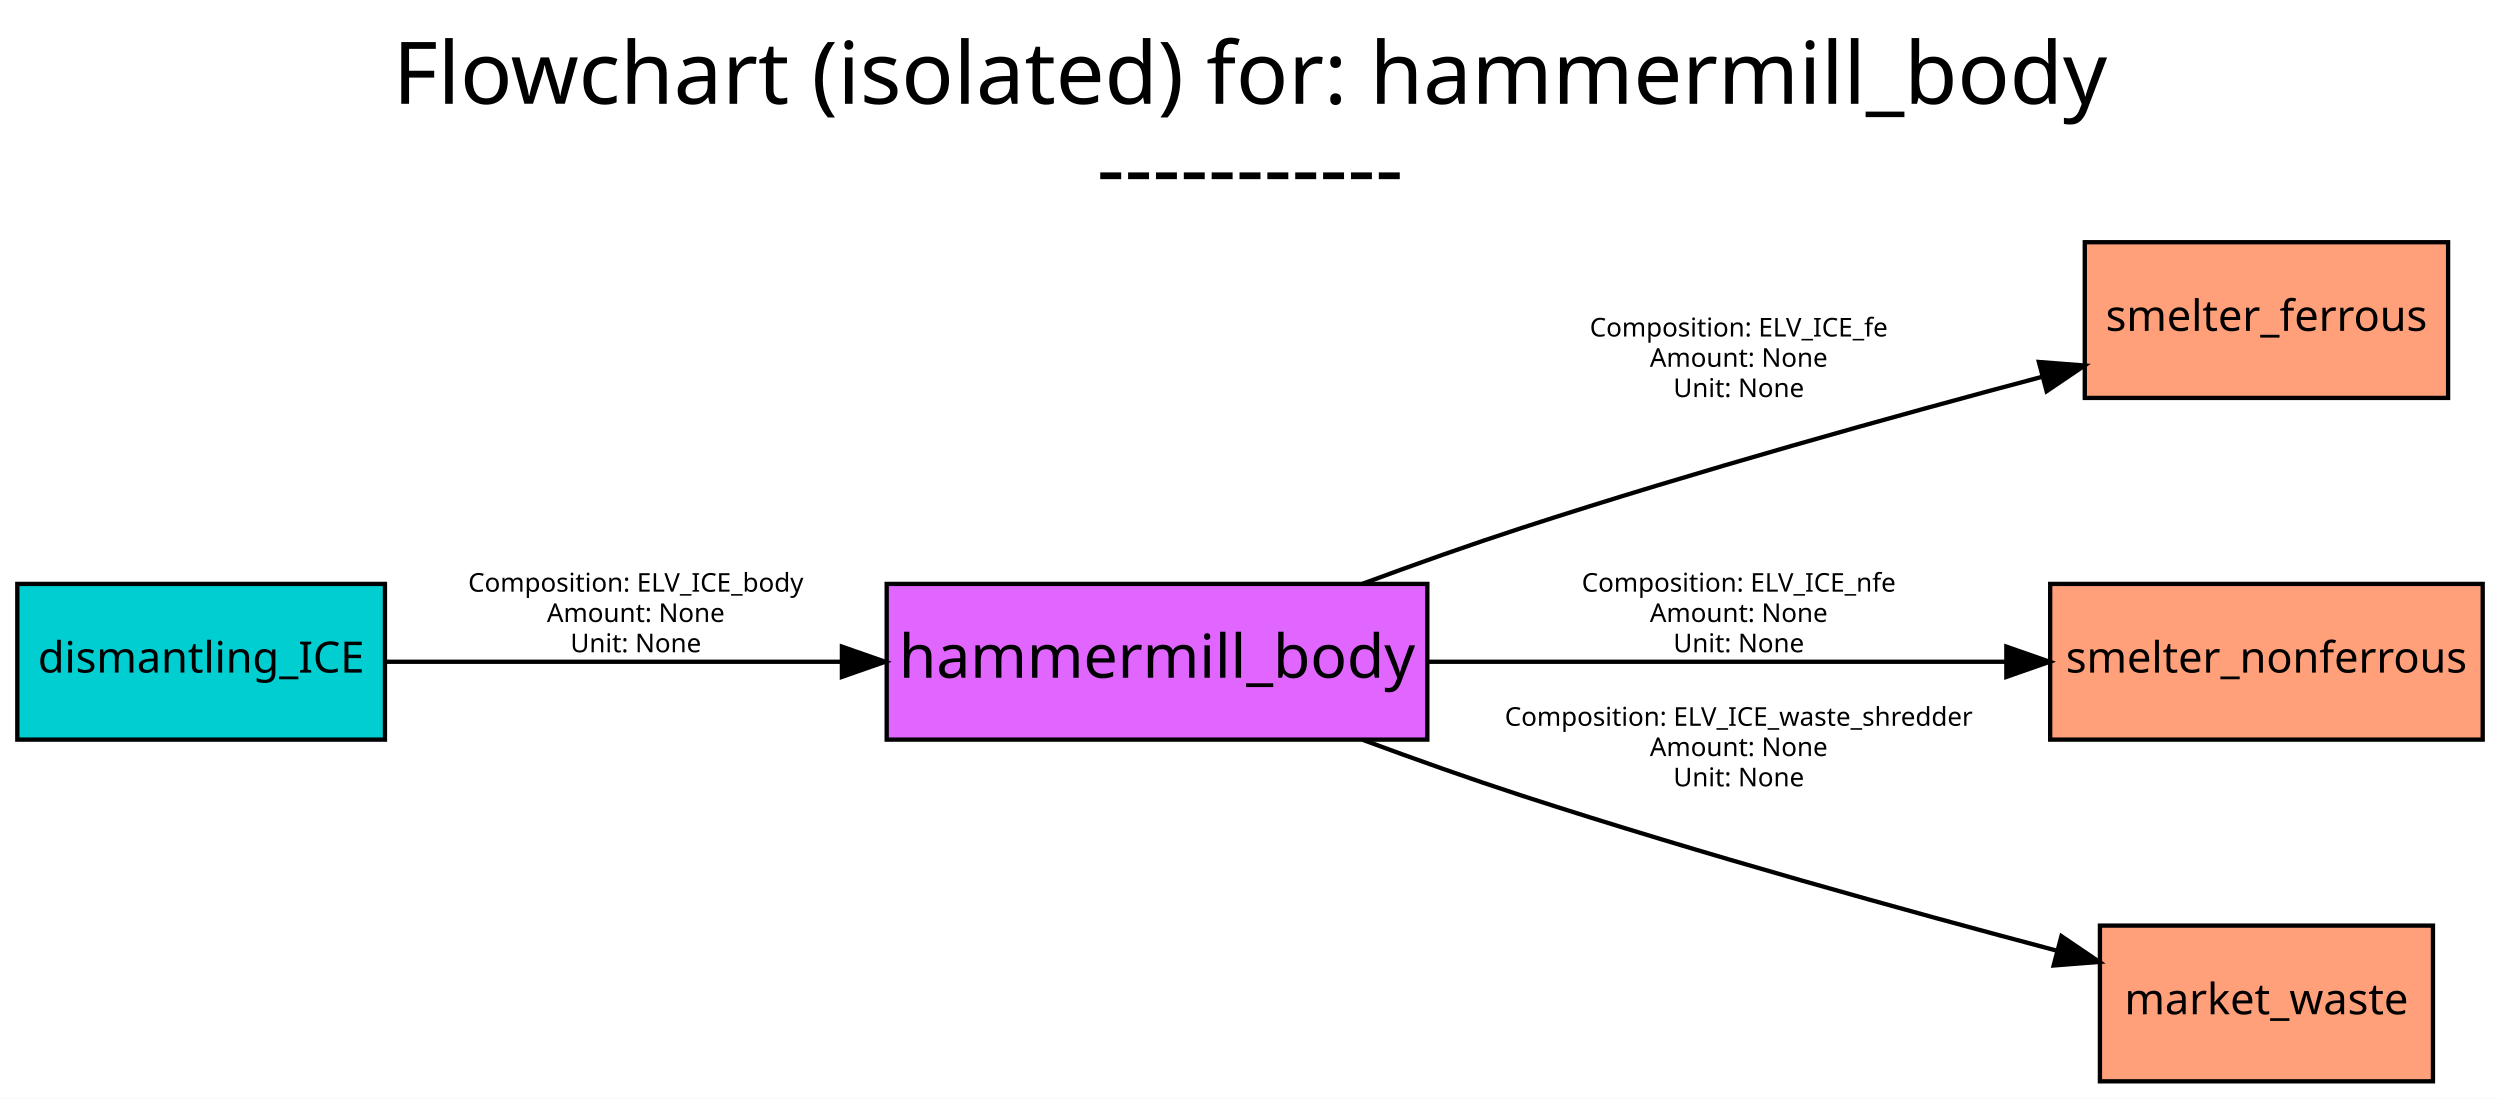
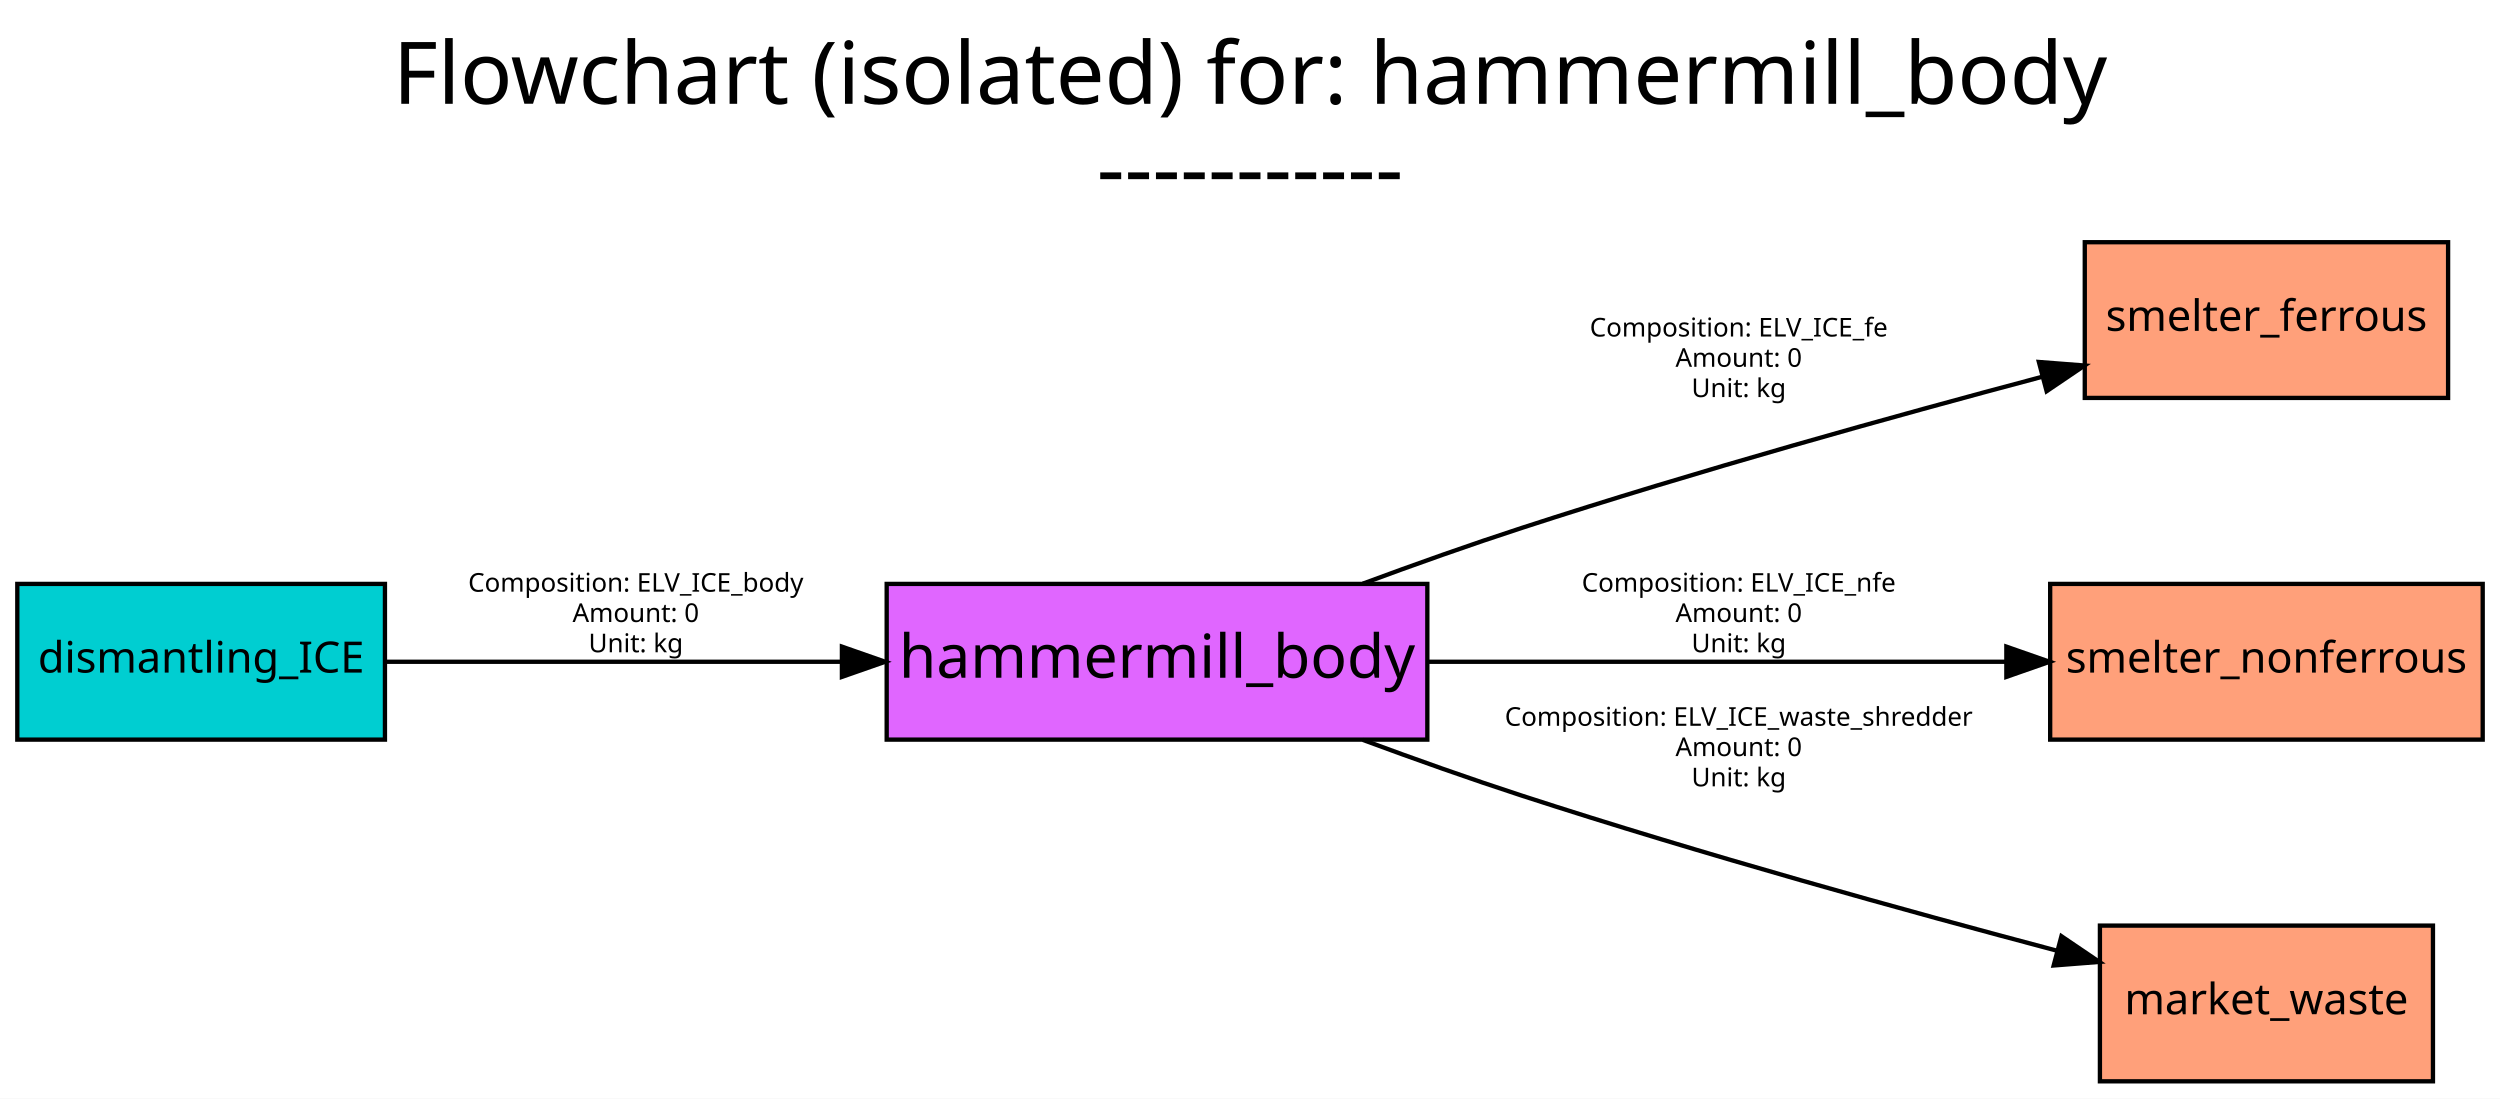
<svg xmlns="http://www.w3.org/2000/svg" width="578pt" height="254pt" viewBox="0.00 0.00 578.00 254.00">
  <g id="graph0" class="graph" transform="scale(1 1) rotate(0) translate(4 250)">
    <polygon fill="white" stroke="transparent" points="-4,4 -4,-250 574,-250 574,4 -4,4" />
    <text text-anchor="middle" x="285" y="-226" font-family="Cabin" font-size="20.00">Flowchart (isolated) for: hammermill_body</text>
    <text text-anchor="middle" x="285" y="-204" font-family="Cabin" font-size="20.00">-----------</text>
    <g id="node1" class="node">
      <polygon fill="#e066ff" stroke="black" points="326,-115 201,-115 201,-79 326,-79 326,-115" />
      <text text-anchor="middle" x="263.5" y="-93.3" font-family="Cabin" font-size="14.00">hammermill_body</text>
    </g>
    <g id="node3" class="node">
      <polygon fill="#ffa07a" stroke="black" points="562,-194 478,-194 478,-158 562,-158 562,-194" />
      <text text-anchor="middle" x="520" y="-173.5" font-family="Cabin" font-size="10.00">smelter_ferrous</text>
    </g>
    <g id="edge2" class="edge">
      <path fill="none" stroke="black" d="M311.08,-115.06C323.04,-119.49 335.94,-124.08 348,-128 388.03,-141.03 434,-153.81 468.19,-162.9" />
      <polygon fill="black" stroke="black" points="467.39,-166.31 477.95,-165.49 469.18,-159.55 467.39,-166.31" />
      <text text-anchor="middle" x="398" y="-172.2" font-family="Cabin" font-size="6.00">Composition: ELV_ICE_fe</text>
-       <text text-anchor="middle" x="398" y="-165.2" font-family="Cabin" font-size="6.00">Amount: None </text>
-       <text text-anchor="middle" x="398" y="-158.2" font-family="Cabin" font-size="6.00">Unit: None</text>
+       <text text-anchor="middle" x="398" y="-165.2" font-family="Cabin" font-size="6.00">Amount: 0 </text>
+       <text text-anchor="middle" x="398" y="-158.2" font-family="Cabin" font-size="6.00">Unit: kg</text>
    </g>
    <g id="node4" class="node">
      <polygon fill="#ffa07a" stroke="black" points="570,-115 470,-115 470,-79 570,-79 570,-115" />
      <text text-anchor="middle" x="520" y="-94.5" font-family="Cabin" font-size="10.00">smelter_nonferrous</text>
    </g>
    <g id="edge3" class="edge">
      <path fill="none" stroke="black" d="M326.11,-97C366.71,-97 419.58,-97 459.7,-97" />
      <polygon fill="black" stroke="black" points="459.87,-100.5 469.87,-97 459.87,-93.5 459.87,-100.5" />
      <text text-anchor="middle" x="398" y="-113.2" font-family="Cabin" font-size="6.00">Composition: ELV_ICE_nfe</text>
-       <text text-anchor="middle" x="398" y="-106.2" font-family="Cabin" font-size="6.00">Amount: None </text>
-       <text text-anchor="middle" x="398" y="-99.2" font-family="Cabin" font-size="6.00">Unit: None</text>
+       <text text-anchor="middle" x="398" y="-106.2" font-family="Cabin" font-size="6.00">Amount: 0 </text>
+       <text text-anchor="middle" x="398" y="-99.2" font-family="Cabin" font-size="6.00">Unit: kg</text>
    </g>
    <g id="node5" class="node">
      <polygon fill="#ffa07a" stroke="black" points="558.5,-36 481.5,-36 481.5,0 558.5,0 558.5,-36" />
      <text text-anchor="middle" x="520" y="-15.5" font-family="Cabin" font-size="10.00">market_waste</text>
    </g>
    <g id="edge4" class="edge">
      <path fill="none" stroke="black" d="M311.08,-78.94C323.04,-74.51 335.94,-69.92 348,-66 389.37,-52.54 437.07,-39.34 471.56,-30.2" />
      <polygon fill="black" stroke="black" points="472.6,-33.55 481.37,-27.61 470.81,-26.78 472.6,-33.55" />
      <text text-anchor="middle" x="398" y="-82.2" font-family="Cabin" font-size="6.00">Composition: ELV_ICE_waste_shredder</text>
-       <text text-anchor="middle" x="398" y="-75.2" font-family="Cabin" font-size="6.00">Amount: None </text>
-       <text text-anchor="middle" x="398" y="-68.2" font-family="Cabin" font-size="6.00">Unit: None</text>
+       <text text-anchor="middle" x="398" y="-75.2" font-family="Cabin" font-size="6.00">Amount: 0 </text>
+       <text text-anchor="middle" x="398" y="-68.2" font-family="Cabin" font-size="6.00">Unit: kg</text>
    </g>
    <g id="node2" class="node">
      <polygon fill="darkturquoise" stroke="black" points="85,-115 0,-115 0,-79 85,-79 85,-115" />
      <text text-anchor="middle" x="42.5" y="-94.5" font-family="Cabin" font-size="10.00">dismantling_ICE</text>
    </g>
    <g id="edge1" class="edge">
      <path fill="none" stroke="black" d="M85.21,-97C114.91,-97 155.6,-97 190.5,-97" />
      <polygon fill="black" stroke="black" points="190.65,-100.5 200.65,-97 190.65,-93.5 190.65,-100.5" />
      <text text-anchor="middle" x="143" y="-113.2" font-family="Cabin" font-size="6.00">Composition: ELV_ICE_body</text>
-       <text text-anchor="middle" x="143" y="-106.2" font-family="Cabin" font-size="6.00">Amount: None </text>
-       <text text-anchor="middle" x="143" y="-99.2" font-family="Cabin" font-size="6.00">Unit: None</text>
+       <text text-anchor="middle" x="143" y="-106.2" font-family="Cabin" font-size="6.00">Amount: 0 </text>
+       <text text-anchor="middle" x="143" y="-99.2" font-family="Cabin" font-size="6.00">Unit: kg</text>
    </g>
  </g>
</svg>
